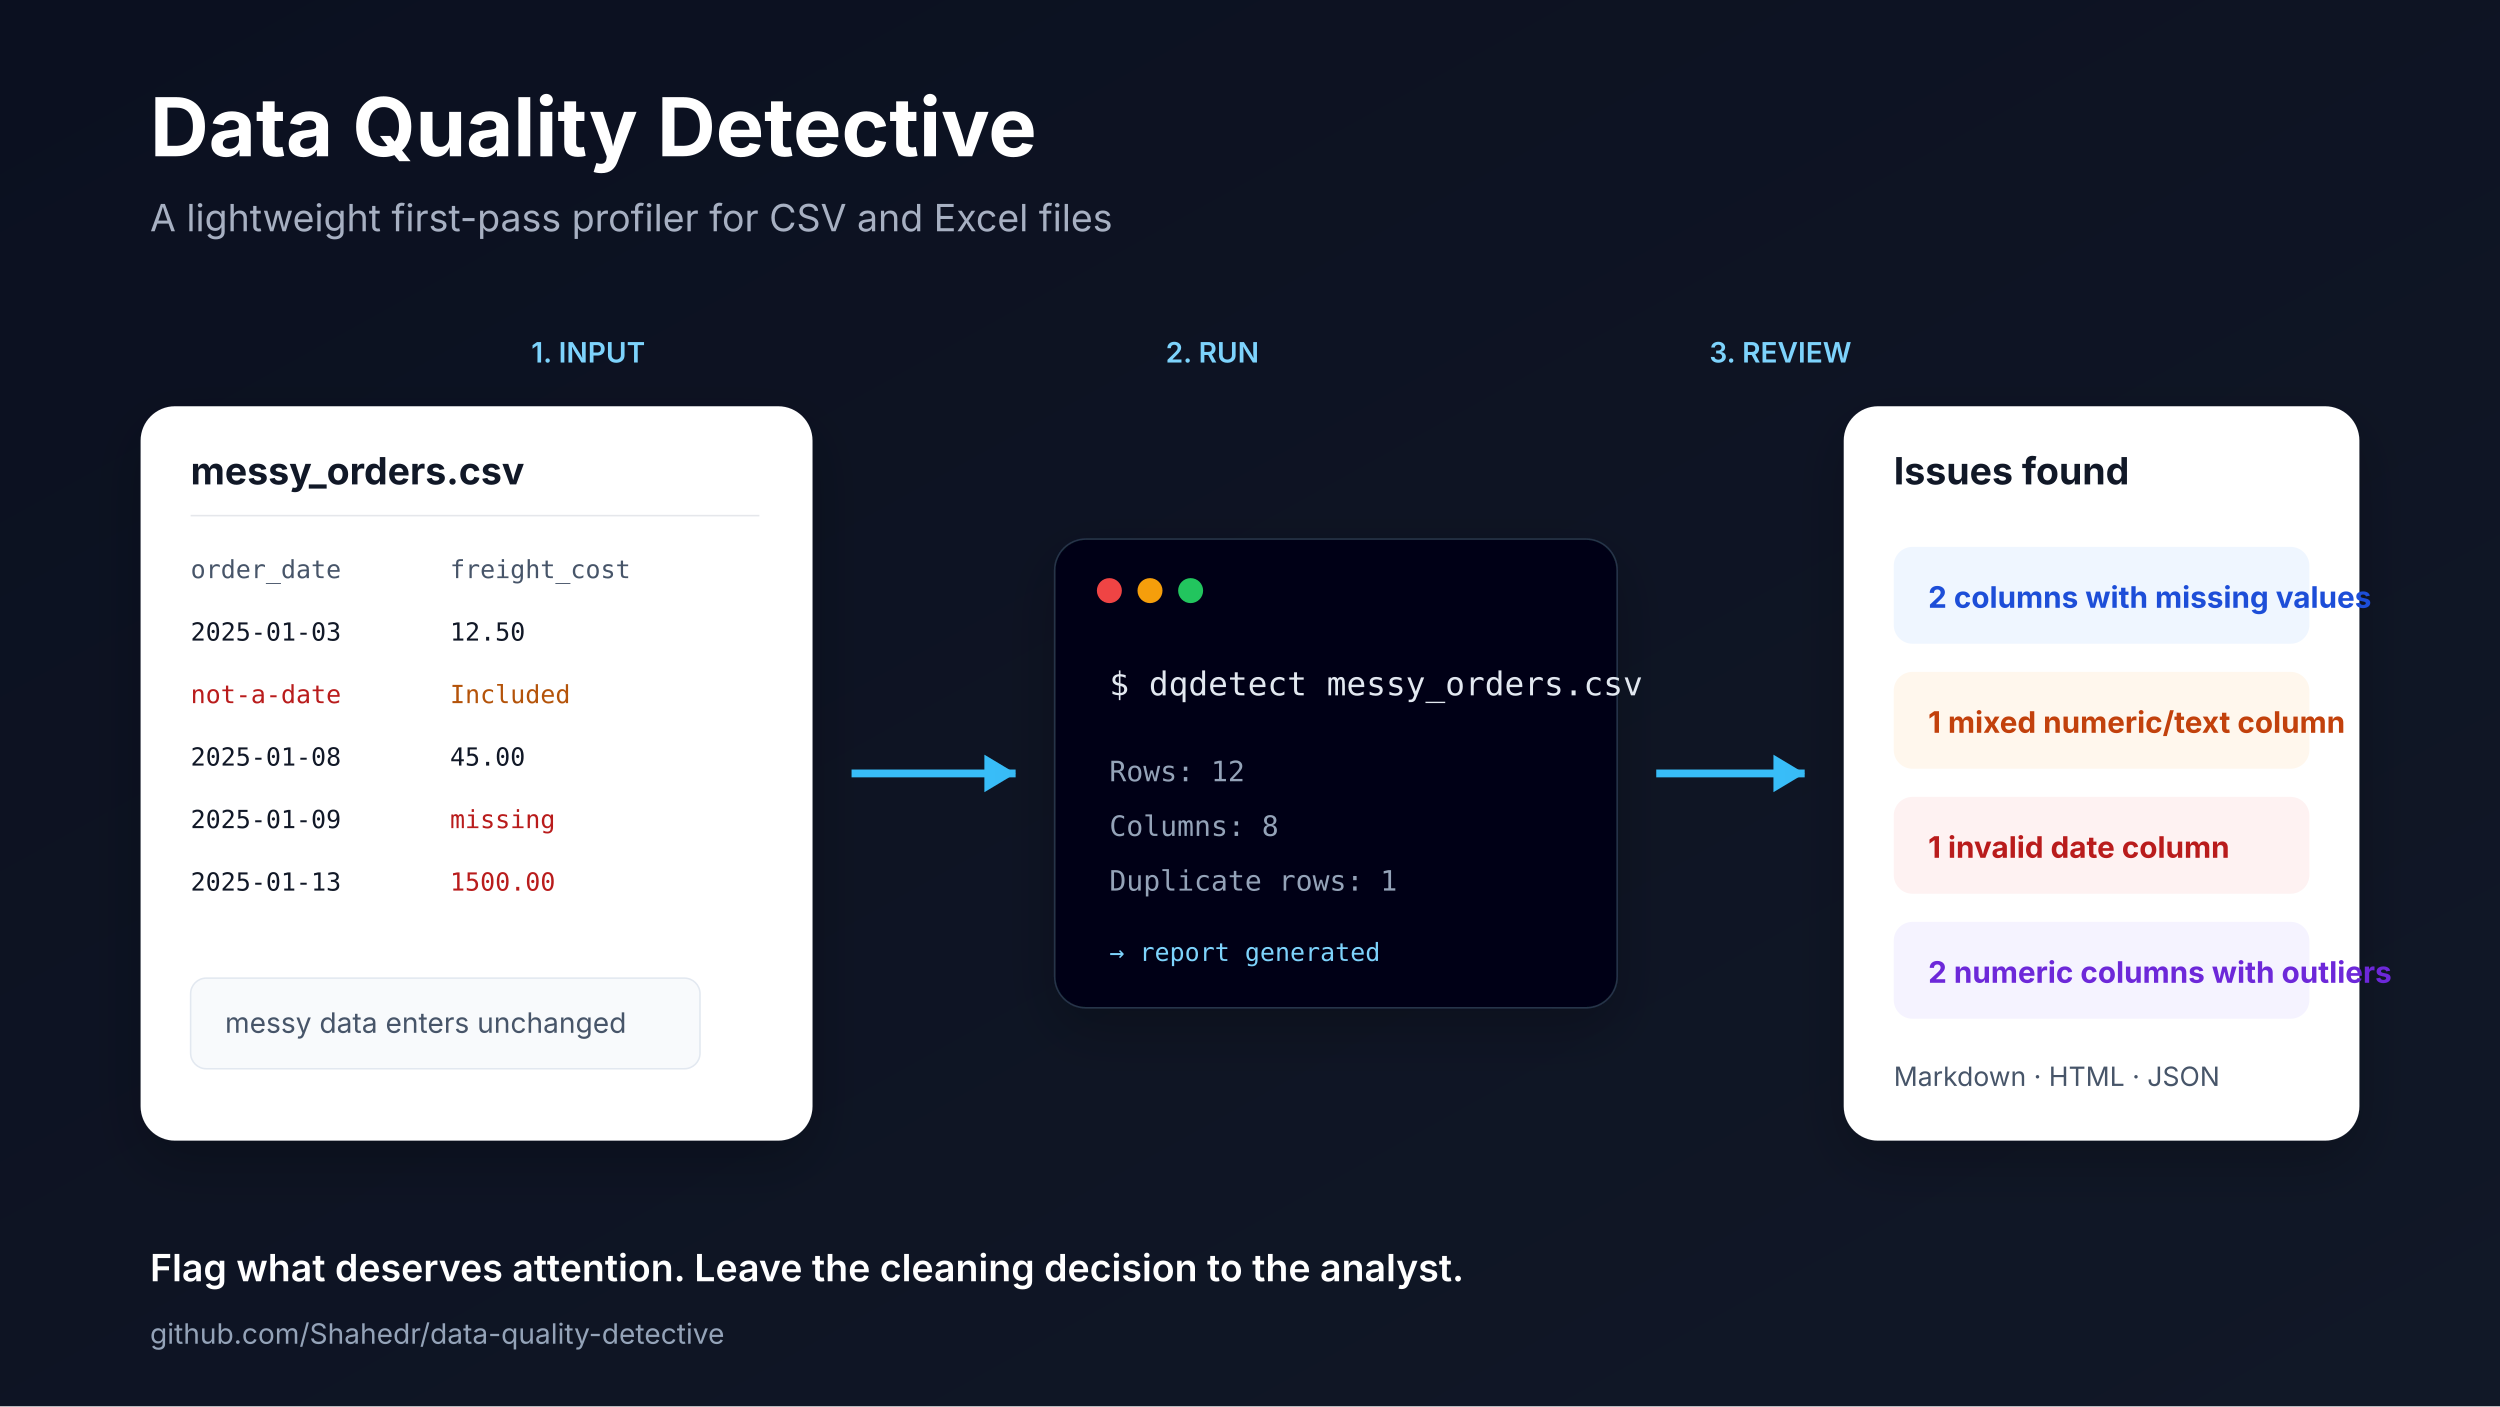
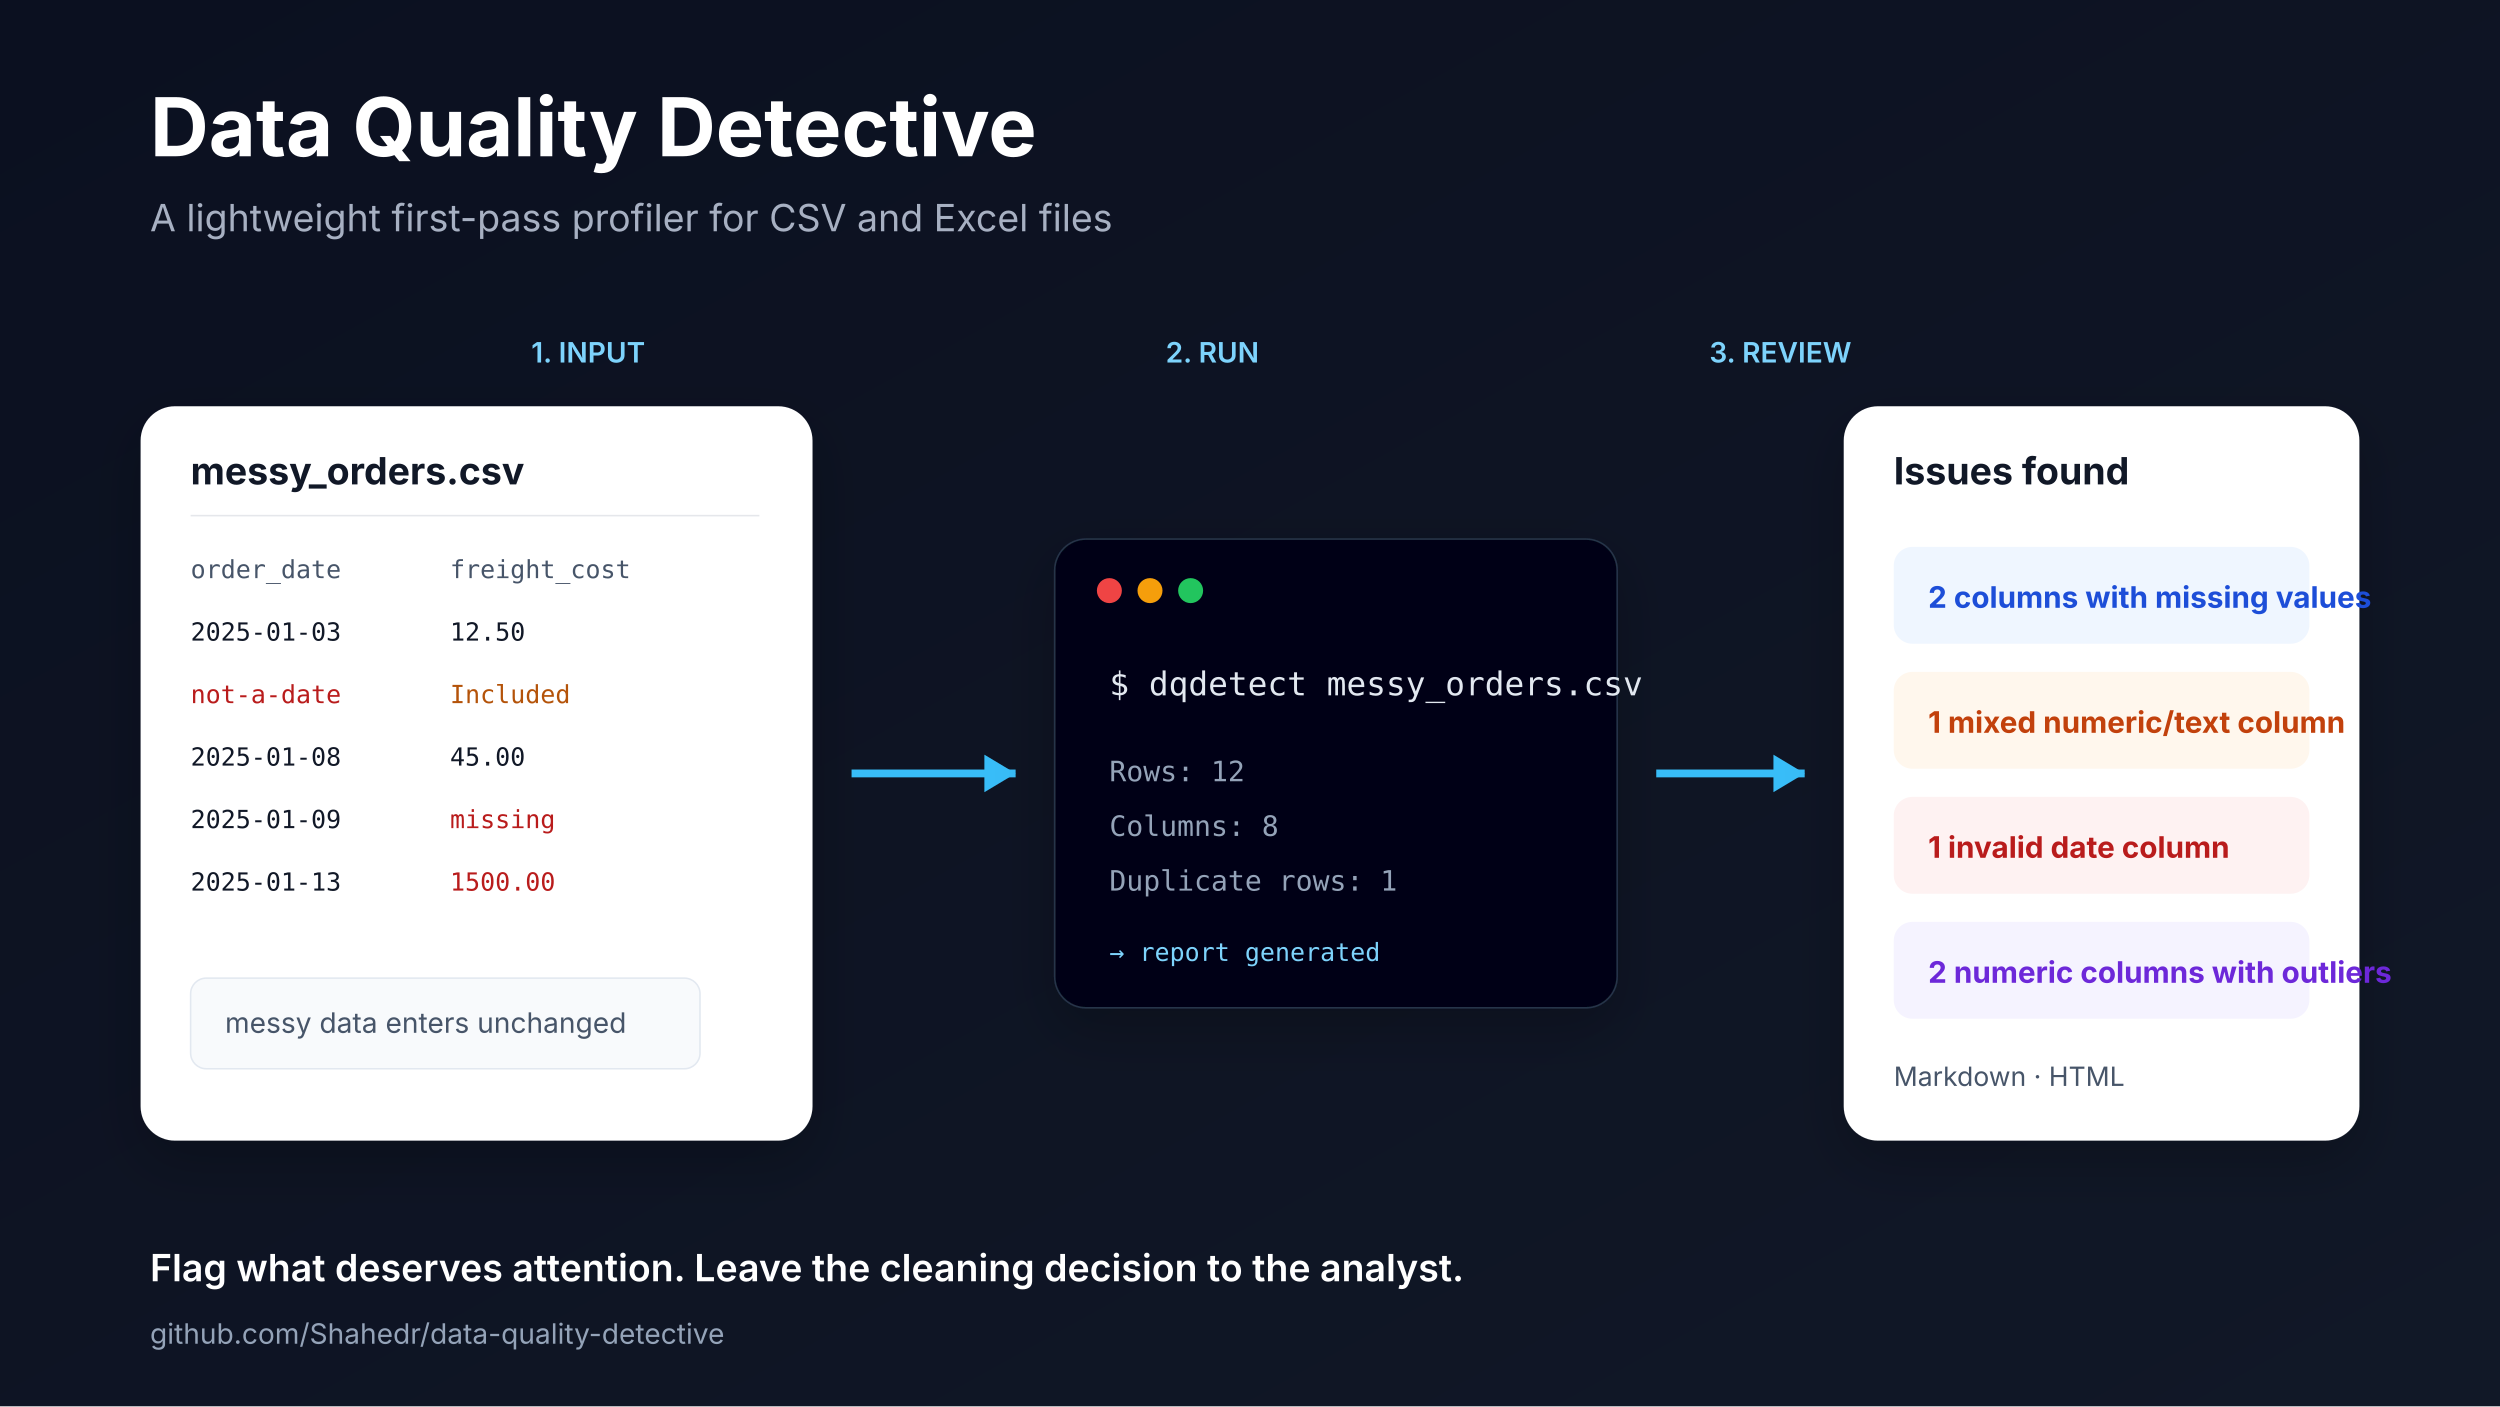
<svg xmlns="http://www.w3.org/2000/svg" width="1600" height="900" viewBox="0 0 1600 900">
  <defs>
    <linearGradient id="bg" x1="0" y1="0" x2="1" y2="1">
      <stop offset="0%" stop-color="#0b1020" />
      <stop offset="100%" stop-color="#111827" />
    </linearGradient>
    <filter id="shadow" x="-20%" y="-20%" width="140%" height="140%">
      <feDropShadow dx="0" dy="14" stdDeviation="18" flood-opacity="0.22" />
    </filter>
  </defs>
  <rect width="1600" height="900" fill="url(#bg)" />
  <text x="96" y="100" font-family="Inter, Arial, sans-serif" font-size="52" font-weight="700" fill="#ffffff">
    Data Quality Detective
  </text>
  <text x="96" y="148" font-family="Inter, Arial, sans-serif" font-size="24" fill="#a7b0c2">
    A lightweight first-pass profiler for CSV and Excel files
  </text>
  <text x="340" y="232" font-family="Inter, Arial, sans-serif" font-size="18" font-weight="600" fill="#7dd3fc">1. INPUT</text>
  <text x="746" y="232" font-family="Inter, Arial, sans-serif" font-size="18" font-weight="600" fill="#7dd3fc">2. RUN</text>
  <text x="1094" y="232" font-family="Inter, Arial, sans-serif" font-size="18" font-weight="600" fill="#7dd3fc">3. REVIEW</text>
  <rect x="90" y="260" rx="22" ry="22" width="430" height="470" fill="#ffffff" filter="url(#shadow)" />
  <text x="122" y="310" font-family="Inter, Arial, sans-serif" font-size="24" font-weight="700" fill="#111827">messy_orders.csv</text>
  <line x1="122" y1="330" x2="486" y2="330" stroke="#e5e7eb" />
  <text x="122" y="370" font-family="ui-monospace, SFMono-Regular, Menlo, monospace" font-size="16" fill="#475569">order_date</text>
  <text x="288" y="370" font-family="ui-monospace, SFMono-Regular, Menlo, monospace" font-size="16" fill="#475569">freight_cost</text>
  <text x="122" y="410" font-family="ui-monospace, SFMono-Regular, Menlo, monospace" font-size="16" fill="#111827">2025-01-03</text>
  <text x="288" y="410" font-family="ui-monospace, SFMono-Regular, Menlo, monospace" font-size="16" fill="#111827">12.50</text>
  <text x="122" y="450" font-family="ui-monospace, SFMono-Regular, Menlo, monospace" font-size="16" fill="#b91c1c">not-a-date</text>
  <text x="288" y="450" font-family="ui-monospace, SFMono-Regular, Menlo, monospace" font-size="16" fill="#b45309">Included</text>
  <text x="122" y="490" font-family="ui-monospace, SFMono-Regular, Menlo, monospace" font-size="16" fill="#111827">2025-01-08</text>
  <text x="288" y="490" font-family="ui-monospace, SFMono-Regular, Menlo, monospace" font-size="16" fill="#111827">45.00</text>
  <text x="122" y="530" font-family="ui-monospace, SFMono-Regular, Menlo, monospace" font-size="16" fill="#111827">2025-01-09</text>
  <text x="288" y="530" font-family="ui-monospace, SFMono-Regular, Menlo, monospace" font-size="16" fill="#b91c1c">missing</text>
  <text x="122" y="570" font-family="ui-monospace, SFMono-Regular, Menlo, monospace" font-size="16" fill="#111827">2025-01-13</text>
  <text x="288" y="570" font-family="ui-monospace, SFMono-Regular, Menlo, monospace" font-size="16" fill="#b91c1c">1500.00</text>
  <rect x="122" y="626" rx="10" ry="10" width="326" height="58" fill="#f8fafc" stroke="#e2e8f0" />
  <text x="144" y="661" font-family="Inter, Arial, sans-serif" font-size="18" fill="#475569">messy data enters unchanged</text>
  <line x1="545" y1="495" x2="650" y2="495" stroke="#38bdf8" stroke-width="5" />
  <polygon points="650,495 630,483 630,507" fill="#38bdf8" />
  <rect x="675" y="345" rx="20" ry="20" width="360" height="300" fill="#020617" stroke="#273449" filter="url(#shadow)" />
  <circle cx="710" cy="378" r="8" fill="#ef4444" />
  <circle cx="736" cy="378" r="8" fill="#f59e0b" />
  <circle cx="762" cy="378" r="8" fill="#22c55e" />
  <text x="710" y="445" font-family="ui-monospace, SFMono-Regular, Menlo, monospace" font-size="21" fill="#e2e8f0">$ dqdetect messy_orders.csv</text>
  <text x="710" y="500" font-family="ui-monospace, SFMono-Regular, Menlo, monospace" font-size="18" fill="#94a3b8">Rows: 12</text>
  <text x="710" y="535" font-family="ui-monospace, SFMono-Regular, Menlo, monospace" font-size="18" fill="#94a3b8">Columns: 8</text>
  <text x="710" y="570" font-family="ui-monospace, SFMono-Regular, Menlo, monospace" font-size="18" fill="#94a3b8">Duplicate rows: 1</text>
  <text x="710" y="615" font-family="ui-monospace, SFMono-Regular, Menlo, monospace" font-size="16" fill="#7dd3fc">→ report generated</text>
  <line x1="1060" y1="495" x2="1155" y2="495" stroke="#38bdf8" stroke-width="5" />
  <polygon points="1155,495 1135,483 1135,507" fill="#38bdf8" />
  <rect x="1180" y="260" rx="22" ry="22" width="330" height="470" fill="#ffffff" filter="url(#shadow)" />
  <text x="1212" y="310" font-family="Inter, Arial, sans-serif" font-size="24" font-weight="700" fill="#111827">Issues found</text>
  <rect x="1212" y="350" rx="12" ry="12" width="266" height="62" fill="#eff6ff" />
  <text x="1234" y="389" font-family="Inter, Arial, sans-serif" font-size="19" font-weight="700" fill="#1d4ed8">2 columns with missing values</text>
  <rect x="1212" y="430" rx="12" ry="12" width="266" height="62" fill="#fff7ed" />
  <text x="1234" y="469" font-family="Inter, Arial, sans-serif" font-size="19" font-weight="700" fill="#c2410c">1 mixed numeric/text column</text>
  <rect x="1212" y="510" rx="12" ry="12" width="266" height="62" fill="#fef2f2" />
  <text x="1234" y="549" font-family="Inter, Arial, sans-serif" font-size="19" font-weight="700" fill="#b91c1c">1 invalid date column</text>
  <rect x="1212" y="590" rx="12" ry="12" width="266" height="62" fill="#f5f3ff" />
  <text x="1234" y="629" font-family="Inter, Arial, sans-serif" font-size="19" font-weight="700" fill="#6d28d9">2 numeric columns with outliers</text>
-   <text x="1212" y="695" font-family="Inter, Arial, sans-serif" font-size="17" fill="#475569">Markdown · HTML · JSON</text>
+   <text x="1212" y="695" font-family="Inter, Arial, sans-serif" font-size="17" fill="#475569">Markdown · HTML</text>
  <text x="96" y="820" font-family="Inter, Arial, sans-serif" font-size="24" font-weight="600" fill="#ffffff">
    Flag what deserves attention. Leave the cleaning decision to the analyst.
  </text>
  <text x="96" y="860" font-family="Inter, Arial, sans-serif" font-size="18" fill="#94a3b8">
    github.com/Shahedr/data-quality-detective
  </text>
</svg>
